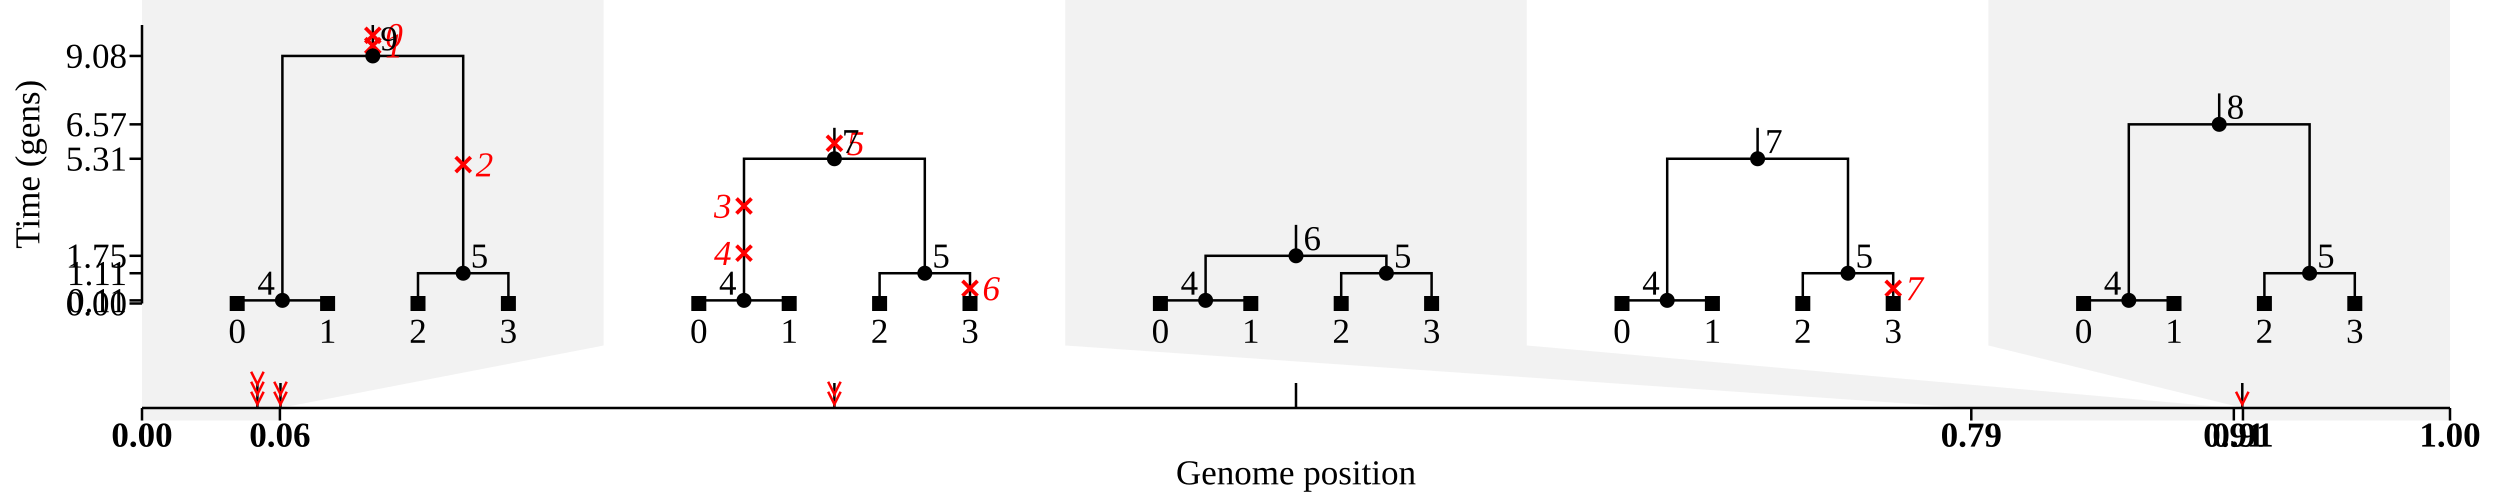
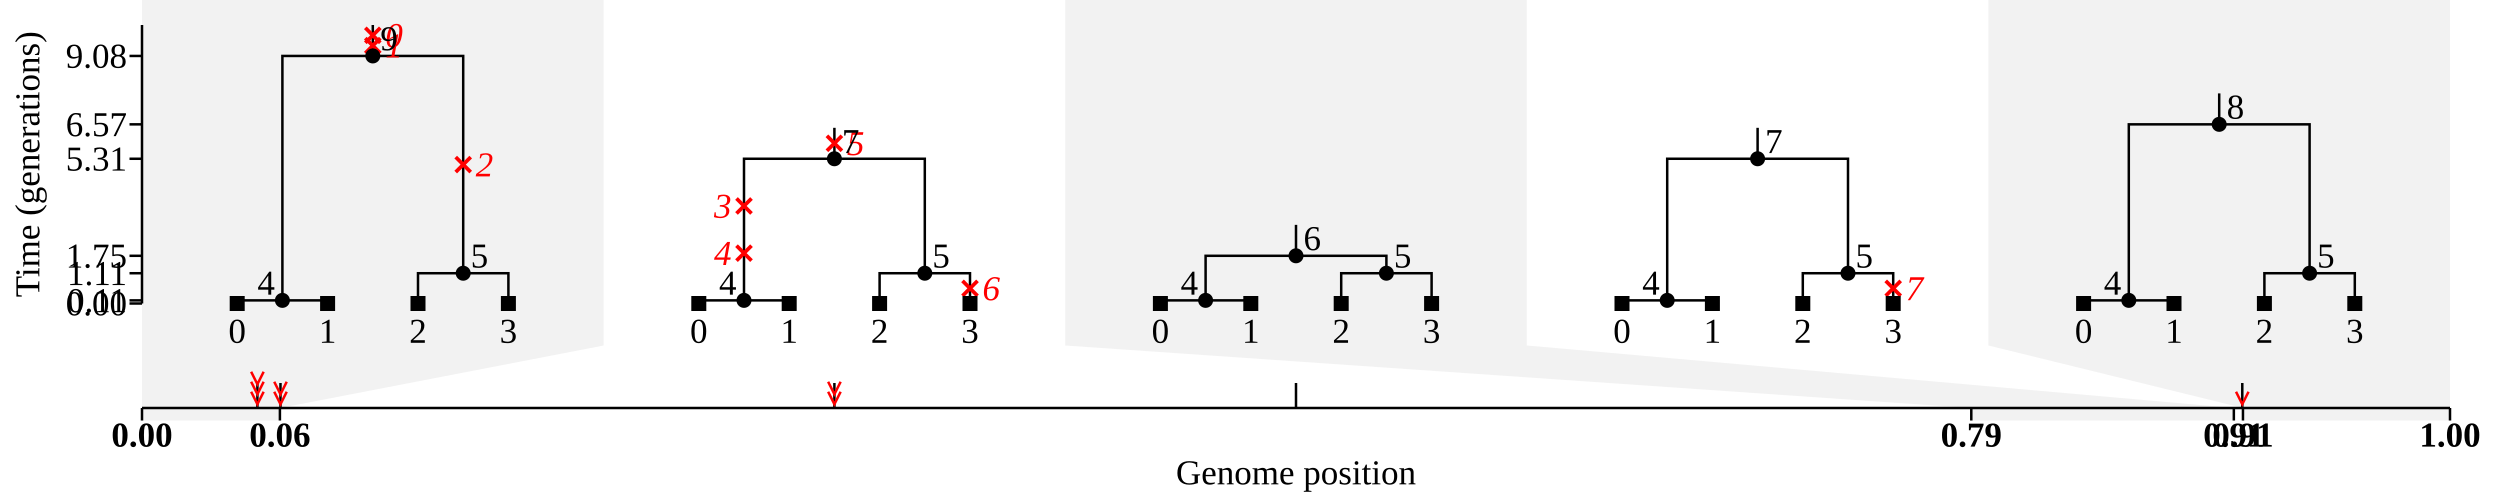
<svg xmlns="http://www.w3.org/2000/svg" baseProfile="full" height="200" version="1.1" width="1000">
  <defs>
    <style type="text/css">.background path {fill: #808080; fill-opacity: 0}.background path:nth-child(odd) {fill-opacity: .1}.axes {font-size: 14px}.x-axis .tick .lab {font-weight: bold; dominant-baseline: hanging}.axes, .tree {font-size: 14px; text-anchor: middle}.axes line, .edge {stroke: black; fill: none}.y-axis .grid {stroke: #FAFAFA}.node &gt; .sym {fill: black; stroke: none}.site &gt; .sym {stroke: black}.mut text {fill: red; font-style: italic}.mut.extra text {fill: hotpink}.mut line {fill: none; stroke: none}.mut .sym {fill: none; stroke: red}.mut.extra .sym {stroke: hotpink}.node .mut .sym {stroke-width: 1.5px}.tree text, .tree-sequence text {dominant-baseline: central}.plotbox .lab.lft {text-anchor: end}.plotbox .lab.rgt {text-anchor: start}</style>
  </defs>
  <g class="tree-sequence">
    <g class="background">
      <path d="M56.8,0 l184.64,0 l0,138.2 l-129.477,25 l0,5 l-55.163,0 l0,-5 l0,-25 l0,-138.2z" />
      <path d="M241.44,0 l184.64,0 l0,138.2 l362.436,25 l0,5 l-676.552,0 l0,-5 l129.477,-25 l0,-138.2z" />
      <path d="M426.08,0 l184.64,0 l0,138.2 l282.817,25 l0,5 l-105.022,0 l0,-5 l-362.436,-25 l0,-138.2z" />
      <path d="M610.72,0 l184.64,0 l0,138.2 l101.824,25 l0,5 l-3.646,0 l0,-5 l-282.817,-25 l0,-138.2z" />
      <path d="M795.36,0 l184.64,0 l0,138.2 l0,25 l0,5 l-82.816,0 l0,-5 l-101.824,-25 l0,-138.2z" />
    </g>
    <g class="axes">
      <g class="x-axis">
        <g transform="translate(518.4 200)">
          <text class="lab" text-anchor="middle" transform="translate(0 -11)">Genome position</text>
        </g>
        <line x1="56.8" x2="980" y1="163.2" y2="163.2" />
        <g class="ticks">
          <g class="tick" transform="translate(56.8 163.2)">
            <line x1="0" x2="0" y1="0" y2="5" />
            <g transform="translate(0 6)">
              <text class="lab">0.00</text>
            </g>
          </g>
          <g class="tick" transform="translate(111.963 163.2)">
            <line x1="0" x2="0" y1="0" y2="5" />
            <g transform="translate(0 6)">
              <text class="lab">0.06</text>
            </g>
          </g>
          <g class="tick" transform="translate(788.516 163.2)">
            <line x1="0" x2="0" y1="0" y2="5" />
            <g transform="translate(0 6)">
              <text class="lab">0.79</text>
            </g>
          </g>
          <g class="tick" transform="translate(893.537 163.2)">
            <line x1="0" x2="0" y1="0" y2="5" />
            <g transform="translate(0 6)">
              <text class="lab">0.91</text>
            </g>
          </g>
          <g class="tick" transform="translate(897.184 163.2)">
            <line x1="0" x2="0" y1="0" y2="5" />
            <g transform="translate(0 6)">
              <text class="lab">0.91</text>
            </g>
          </g>
          <g class="tick" transform="translate(980 163.2)">
            <line x1="0" x2="0" y1="0" y2="5" />
            <g transform="translate(0 6)">
              <text class="lab">1.00</text>
            </g>
          </g>
        </g>
        <g class="site s0" transform="translate(102.96 163.2)">
          <line class="sym" x1="0" x2="0" y1="0" y2="-10" />
          <g class="mut m2">
            <polyline class="sym" points="2.5,-6.5 0,-1.5 -2.5,-6.5" />
          </g>
          <g class="mut m1">
            <polyline class="sym" points="2.5,-10.5 0,-5.5 -2.5,-10.5" />
          </g>
          <g class="mut m0">
            <polyline class="sym" points="2.5,-14.5 0,-9.5 -2.5,-14.5" />
          </g>
        </g>
        <g class="site s1" transform="translate(112.192 163.2)">
          <line class="sym" x1="0" x2="0" y1="0" y2="-10" />
          <g class="mut m4">
            <polyline class="sym" points="2.5,-6.5 0,-1.5 -2.5,-6.5" />
          </g>
          <g class="mut m3">
            <polyline class="sym" points="2.5,-10.5 0,-5.5 -2.5,-10.5" />
          </g>
        </g>
        <g class="site s2" transform="translate(333.76 163.2)">
          <line class="sym" x1="0" x2="0" y1="0" y2="-10" />
          <g class="mut m6">
            <polyline class="sym" points="2.5,-6.5 0,-1.5 -2.5,-6.5" />
          </g>
          <g class="mut m5">
            <polyline class="sym" points="2.5,-10.5 0,-5.5 -2.5,-10.5" />
          </g>
        </g>
        <g class="site s3" transform="translate(518.4 163.2)">
          <line class="sym" x1="0" x2="0" y1="0" y2="-10" />
        </g>
        <g class="site s4" transform="translate(896.912 163.2)">
          <line class="sym" x1="0" x2="0" y1="0" y2="-10" />
          <g class="mut m7">
            <polyline class="sym" points="2.5,-6.5 0,-1.5 -2.5,-6.5" />
          </g>
        </g>
      </g>
      <g class="y-axis">
        <g transform="translate(0 65.7)">
-           <text class="lab" text-anchor="middle" transform="translate(11) rotate(-90)">Time (gens)</text>
+           <text class="lab" text-anchor="middle" transform="translate(11) rotate(-90)">Time (generations)</text>
        </g>
        <line x1="56.8" x2="56.8" y1="121.4" y2="10" />
        <g class="ticks">
          <g class="tick" transform="translate(56.8 121.4)">
            <line x1="0" x2="-5" y1="0" y2="0" />
            <g transform="translate(-6 0)">
              <text class="lab" text-anchor="end">0.00</text>
            </g>
          </g>
          <g class="tick" transform="translate(56.8 120.152)">
            <line x1="0" x2="-5" y1="0" y2="0" />
            <g transform="translate(-6 0)">
              <text class="lab" text-anchor="end">0.11</text>
            </g>
          </g>
          <g class="tick" transform="translate(56.8 109.292)">
            <line x1="0" x2="-5" y1="0" y2="0" />
            <g transform="translate(-6 0)">
              <text class="lab" text-anchor="end">1.11</text>
            </g>
          </g>
          <g class="tick" transform="translate(56.8 102.321)">
            <line x1="0" x2="-5" y1="0" y2="0" />
            <g transform="translate(-6 0)">
              <text class="lab" text-anchor="end">1.75</text>
            </g>
          </g>
          <g class="tick" transform="translate(56.8 63.504)">
            <line x1="0" x2="-5" y1="0" y2="0" />
            <g transform="translate(-6 0)">
              <text class="lab" text-anchor="end">5.31</text>
            </g>
          </g>
          <g class="tick" transform="translate(56.8 49.7389)">
            <line x1="0" x2="-5" y1="0" y2="0" />
            <g transform="translate(-6 0)">
              <text class="lab" text-anchor="end">6.57</text>
            </g>
          </g>
          <g class="tick" transform="translate(56.8 22.3778)">
            <line x1="0" x2="-5" y1="0" y2="0" />
            <g transform="translate(-6 0)">
              <text class="lab" text-anchor="end">9.08</text>
            </g>
          </g>
        </g>
      </g>
    </g>
    <g class="plotbox trees">
      <g class="tree t0" transform="translate(56.8 0)">
        <g class="plotbox">
          <g class="c2 m0 m1 node n9 p0 root s0" transform="translate(92.32 22.3778)">
            <g class="a9 c2 node n4 p0" transform="translate(-36.16 97.7739)">
              <g class="a4 leaf node n0 p0 sample" transform="translate(-18.08 1.24828)">
                <path class="edge" d="M 0 0 V -1.248 H 18.08" />
                <rect class="sym" height="6" width="6" x="-3" y="-3" />
                <text class="lab" transform="translate(0 11)">0</text>
              </g>
              <g class="a4 leaf node n1 p0 sample" transform="translate(18.08 1.24828)">
                <path class="edge" d="M 0 0 V -1.248 H -18.08" />
                <rect class="sym" height="6" width="6" x="-3" y="-3" />
                <text class="lab" transform="translate(0 11)">1</text>
              </g>
              <path class="edge" d="M 0 0 V -97.774 H 36.16" />
              <circle class="sym" cx="0" cy="0" r="3" />
              <text class="lab lft" transform="translate(-3 -7.0)">4</text>
            </g>
            <g class="a9 c2 m2 node n5 p0 s0" transform="translate(36.16 86.9138)">
              <g class="a5 leaf node n2 p0 sample" transform="translate(-18.08 12.1084)">
                <path class="edge" d="M 0 0 V -12.108 H 18.08" />
                <rect class="sym" height="6" width="6" x="-3" y="-3" />
                <text class="lab" transform="translate(0 11)">2</text>
              </g>
              <g class="a5 leaf node n3 p0 sample" transform="translate(18.08 12.1084)">
                <path class="edge" d="M 0 0 V -12.108 H -18.08" />
                <rect class="sym" height="6" width="6" x="-3" y="-3" />
                <text class="lab" transform="translate(0 11)">3</text>
              </g>
              <path class="edge" d="M 0 0 V -86.914 H -36.16" />
              <g class="mut m2 s0 unknown_time" transform="translate(0 -43.4569)">
                <line x1="0" x2="0" y1="0" y2="43.457" />
                <path class="sym" d="M -3,-3 l 6,6 M -3,3 l 6,-6" />
                <text class="lab rgt" transform="translate(5 0)">2</text>
              </g>
              <circle class="sym" cx="0" cy="0" r="3" />
              <text class="lab rgt" transform="translate(3 -7.0)">5</text>
            </g>
            <path class="edge" d="M 0 0 V -12.378 H 0" />
            <g class="mut m0 s0 unknown_time" transform="translate(0 -8.25185)">
              <line x1="0" x2="0" y1="0" y2="8.252" />
              <path class="sym" d="M -3,-3 l 6,6 M -3,3 l 6,-6" />
              <text class="lab rgt" transform="translate(5 0)">0</text>
            </g>
            <g class="mut m1 s0 unknown_time" transform="translate(0 -4.12593)">
              <line x1="0" x2="0" y1="0" y2="4.126" />
              <path class="sym" d="M -3,-3 l 6,6 M -3,3 l 6,-6" />
              <text class="lab rgt" transform="translate(5 0)">1</text>
            </g>
            <circle class="sym" cx="0" cy="0" r="3" />
            <text class="lab rgt" transform="translate(3 -7.0)">9</text>
          </g>
        </g>
      </g>
      <g class="tree t1" transform="translate(241.44 0)">
        <g class="plotbox">
          <g class="c2 m5 node n7 p0 root s2" transform="translate(92.32 63.504)">
            <g class="a7 c2 m3 m4 node n4 p0 s1" transform="translate(-36.16 56.6478)">
              <g class="a4 leaf node n0 p0 sample" transform="translate(-18.08 1.24828)">
                <path class="edge" d="M 0 0 V -1.248 H 18.08" />
                <rect class="sym" height="6" width="6" x="-3" y="-3" />
                <text class="lab" transform="translate(0 11)">0</text>
              </g>
              <g class="a4 leaf node n1 p0 sample" transform="translate(18.08 1.24828)">
                <path class="edge" d="M 0 0 V -1.248 H -18.08" />
                <rect class="sym" height="6" width="6" x="-3" y="-3" />
                <text class="lab" transform="translate(0 11)">1</text>
              </g>
              <path class="edge" d="M 0 0 V -56.648 H 36.16" />
              <g class="mut m3 s1 unknown_time" transform="translate(0 -37.7652)">
                <line x1="0" x2="0" y1="0" y2="37.765" />
                <path class="sym" d="M -3,-3 l 6,6 M -3,3 l 6,-6" />
                <text class="lab lft" transform="translate(-5 0)">3</text>
              </g>
              <g class="mut m4 s1 unknown_time" transform="translate(0 -18.8826)">
                <line x1="0" x2="0" y1="0" y2="18.883" />
                <path class="sym" d="M -3,-3 l 6,6 M -3,3 l 6,-6" />
                <text class="lab lft" transform="translate(-5 0)">4</text>
              </g>
              <circle class="sym" cx="0" cy="0" r="3" />
              <text class="lab lft" transform="translate(-3 -7.0)">4</text>
            </g>
            <g class="a7 c2 node n5 p0" transform="translate(36.16 45.7876)">
              <g class="a5 leaf node n2 p0 sample" transform="translate(-18.08 12.1084)">
                <path class="edge" d="M 0 0 V -12.108 H 18.08" />
                <rect class="sym" height="6" width="6" x="-3" y="-3" />
                <text class="lab" transform="translate(0 11)">2</text>
              </g>
              <g class="a5 leaf m6 node n3 p0 s2 sample" transform="translate(18.08 12.1084)">
                <path class="edge" d="M 0 0 V -12.108 H -18.08" />
                <g class="mut m6 s2 unknown_time" transform="translate(0 -6.05422)">
                  <line x1="0" x2="0" y1="0" y2="6.054" />
                  <path class="sym" d="M -3,-3 l 6,6 M -3,3 l 6,-6" />
                  <text class="lab rgt" transform="translate(5 0)">6</text>
                </g>
                <rect class="sym" height="6" width="6" x="-3" y="-3" />
                <text class="lab" transform="translate(0 11)">3</text>
              </g>
              <path class="edge" d="M 0 0 V -45.788 H -36.16" />
              <circle class="sym" cx="0" cy="0" r="3" />
              <text class="lab rgt" transform="translate(3 -7.0)">5</text>
            </g>
            <path class="edge" d="M 0 0 V -12.378 H 0" />
            <g class="mut m5 s2 unknown_time" transform="translate(0 -6.18889)">
              <line x1="0" x2="0" y1="0" y2="6.189" />
              <path class="sym" d="M -3,-3 l 6,6 M -3,3 l 6,-6" />
              <text class="lab rgt" transform="translate(5 0)">5</text>
            </g>
            <circle class="sym" cx="0" cy="0" r="3" />
            <text class="lab rgt" transform="translate(3 -7.0)">7</text>
          </g>
        </g>
      </g>
      <g class="tree t2" transform="translate(426.08 0)">
        <g class="plotbox">
          <g class="c2 node n6 p0 root" transform="translate(92.32 102.321)">
            <g class="a6 c2 node n4 p0" transform="translate(-36.16 17.8305)">
              <g class="a4 leaf node n0 p0 sample" transform="translate(-18.08 1.24828)">
                <path class="edge" d="M 0 0 V -1.248 H 18.08" />
                <rect class="sym" height="6" width="6" x="-3" y="-3" />
                <text class="lab" transform="translate(0 11)">0</text>
              </g>
              <g class="a4 leaf node n1 p0 sample" transform="translate(18.08 1.24828)">
                <path class="edge" d="M 0 0 V -1.248 H -18.08" />
                <rect class="sym" height="6" width="6" x="-3" y="-3" />
                <text class="lab" transform="translate(0 11)">1</text>
              </g>
              <path class="edge" d="M 0 0 V -17.831 H 36.16" />
              <circle class="sym" cx="0" cy="0" r="3" />
              <text class="lab lft" transform="translate(-3 -7.0)">4</text>
            </g>
            <g class="a6 c2 node n5 p0" transform="translate(36.16 6.97033)">
              <g class="a5 leaf node n2 p0 sample" transform="translate(-18.08 12.1084)">
                <path class="edge" d="M 0 0 V -12.108 H 18.08" />
                <rect class="sym" height="6" width="6" x="-3" y="-3" />
                <text class="lab" transform="translate(0 11)">2</text>
              </g>
              <g class="a5 leaf node n3 p0 sample" transform="translate(18.08 12.1084)">
                <path class="edge" d="M 0 0 V -12.108 H -18.08" />
                <rect class="sym" height="6" width="6" x="-3" y="-3" />
                <text class="lab" transform="translate(0 11)">3</text>
              </g>
              <path class="edge" d="M 0 0 V -6.97 H -36.16" />
              <circle class="sym" cx="0" cy="0" r="3" />
              <text class="lab rgt" transform="translate(3 -7.0)">5</text>
            </g>
            <path class="edge" d="M 0 0 V -12.378 H 0" />
            <circle class="sym" cx="0" cy="0" r="3" />
            <text class="lab rgt" transform="translate(3 -7.0)">6</text>
          </g>
        </g>
      </g>
      <g class="tree t3" transform="translate(610.72 0)">
        <g class="plotbox">
          <g class="c2 node n7 p0 root" transform="translate(92.32 63.504)">
            <g class="a7 c2 node n4 p0" transform="translate(-36.16 56.6478)">
              <g class="a4 leaf node n0 p0 sample" transform="translate(-18.08 1.24828)">
                <path class="edge" d="M 0 0 V -1.248 H 18.08" />
                <rect class="sym" height="6" width="6" x="-3" y="-3" />
                <text class="lab" transform="translate(0 11)">0</text>
              </g>
              <g class="a4 leaf node n1 p0 sample" transform="translate(18.08 1.24828)">
                <path class="edge" d="M 0 0 V -1.248 H -18.08" />
                <rect class="sym" height="6" width="6" x="-3" y="-3" />
                <text class="lab" transform="translate(0 11)">1</text>
              </g>
              <path class="edge" d="M 0 0 V -56.648 H 36.16" />
              <circle class="sym" cx="0" cy="0" r="3" />
              <text class="lab lft" transform="translate(-3 -7.0)">4</text>
            </g>
            <g class="a7 c2 node n5 p0" transform="translate(36.16 45.7876)">
              <g class="a5 leaf node n2 p0 sample" transform="translate(-18.08 12.1084)">
                <path class="edge" d="M 0 0 V -12.108 H 18.08" />
                <rect class="sym" height="6" width="6" x="-3" y="-3" />
                <text class="lab" transform="translate(0 11)">2</text>
              </g>
              <g class="a5 leaf m7 node n3 p0 s4 sample" transform="translate(18.08 12.1084)">
                <path class="edge" d="M 0 0 V -12.108 H -18.08" />
                <g class="mut m7 s4 unknown_time" transform="translate(0 -6.05422)">
                  <line x1="0" x2="0" y1="0" y2="6.054" />
                  <path class="sym" d="M -3,-3 l 6,6 M -3,3 l 6,-6" />
                  <text class="lab rgt" transform="translate(5 0)">7</text>
                </g>
                <rect class="sym" height="6" width="6" x="-3" y="-3" />
                <text class="lab" transform="translate(0 11)">3</text>
              </g>
              <path class="edge" d="M 0 0 V -45.788 H -36.16" />
              <circle class="sym" cx="0" cy="0" r="3" />
              <text class="lab rgt" transform="translate(3 -7.0)">5</text>
            </g>
            <path class="edge" d="M 0 0 V -12.378 H 0" />
            <circle class="sym" cx="0" cy="0" r="3" />
            <text class="lab rgt" transform="translate(3 -7.0)">7</text>
          </g>
        </g>
      </g>
      <g class="tree t4" transform="translate(795.36 0)">
        <g class="plotbox">
          <g class="c2 node n8 p0 root" transform="translate(92.32 49.7389)">
            <g class="a8 c2 node n4 p0" transform="translate(-36.16 70.4129)">
              <g class="a4 leaf node n0 p0 sample" transform="translate(-18.08 1.24828)">
                <path class="edge" d="M 0 0 V -1.248 H 18.08" />
                <rect class="sym" height="6" width="6" x="-3" y="-3" />
                <text class="lab" transform="translate(0 11)">0</text>
              </g>
              <g class="a4 leaf node n1 p0 sample" transform="translate(18.08 1.24828)">
                <path class="edge" d="M 0 0 V -1.248 H -18.08" />
                <rect class="sym" height="6" width="6" x="-3" y="-3" />
                <text class="lab" transform="translate(0 11)">1</text>
              </g>
              <path class="edge" d="M 0 0 V -70.413 H 36.16" />
              <circle class="sym" cx="0" cy="0" r="3" />
              <text class="lab lft" transform="translate(-3 -7.0)">4</text>
            </g>
            <g class="a8 c2 node n5 p0" transform="translate(36.16 59.5527)">
              <g class="a5 leaf node n2 p0 sample" transform="translate(-18.08 12.1084)">
                <path class="edge" d="M 0 0 V -12.108 H 18.08" />
                <rect class="sym" height="6" width="6" x="-3" y="-3" />
                <text class="lab" transform="translate(0 11)">2</text>
              </g>
              <g class="a5 leaf node n3 p0 sample" transform="translate(18.08 12.1084)">
                <path class="edge" d="M 0 0 V -12.108 H -18.08" />
                <rect class="sym" height="6" width="6" x="-3" y="-3" />
                <text class="lab" transform="translate(0 11)">3</text>
              </g>
              <path class="edge" d="M 0 0 V -59.553 H -36.16" />
              <circle class="sym" cx="0" cy="0" r="3" />
              <text class="lab rgt" transform="translate(3 -7.0)">5</text>
            </g>
            <path class="edge" d="M 0 0 V -12.378 H 0" />
            <circle class="sym" cx="0" cy="0" r="3" />
            <text class="lab rgt" transform="translate(3 -7.0)">8</text>
          </g>
        </g>
      </g>
    </g>
  </g>
</svg>
